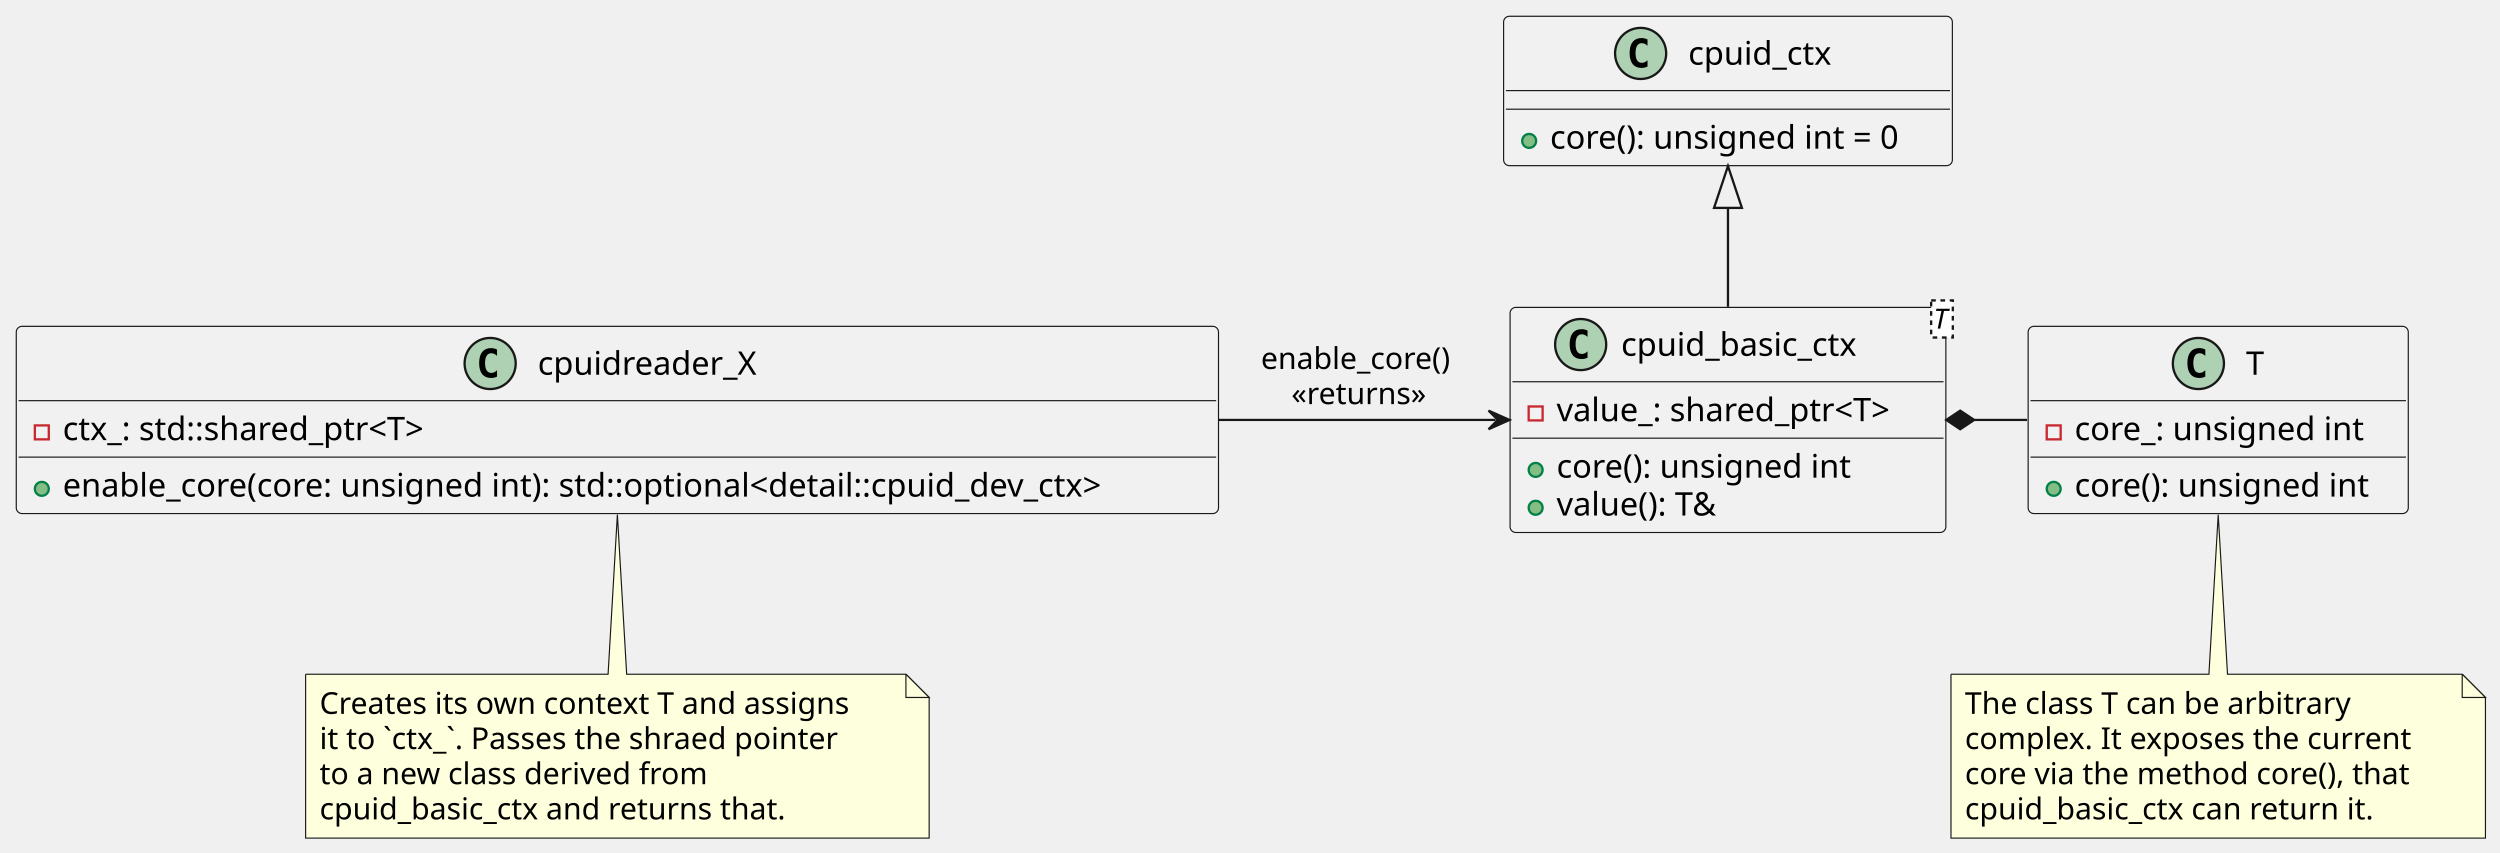
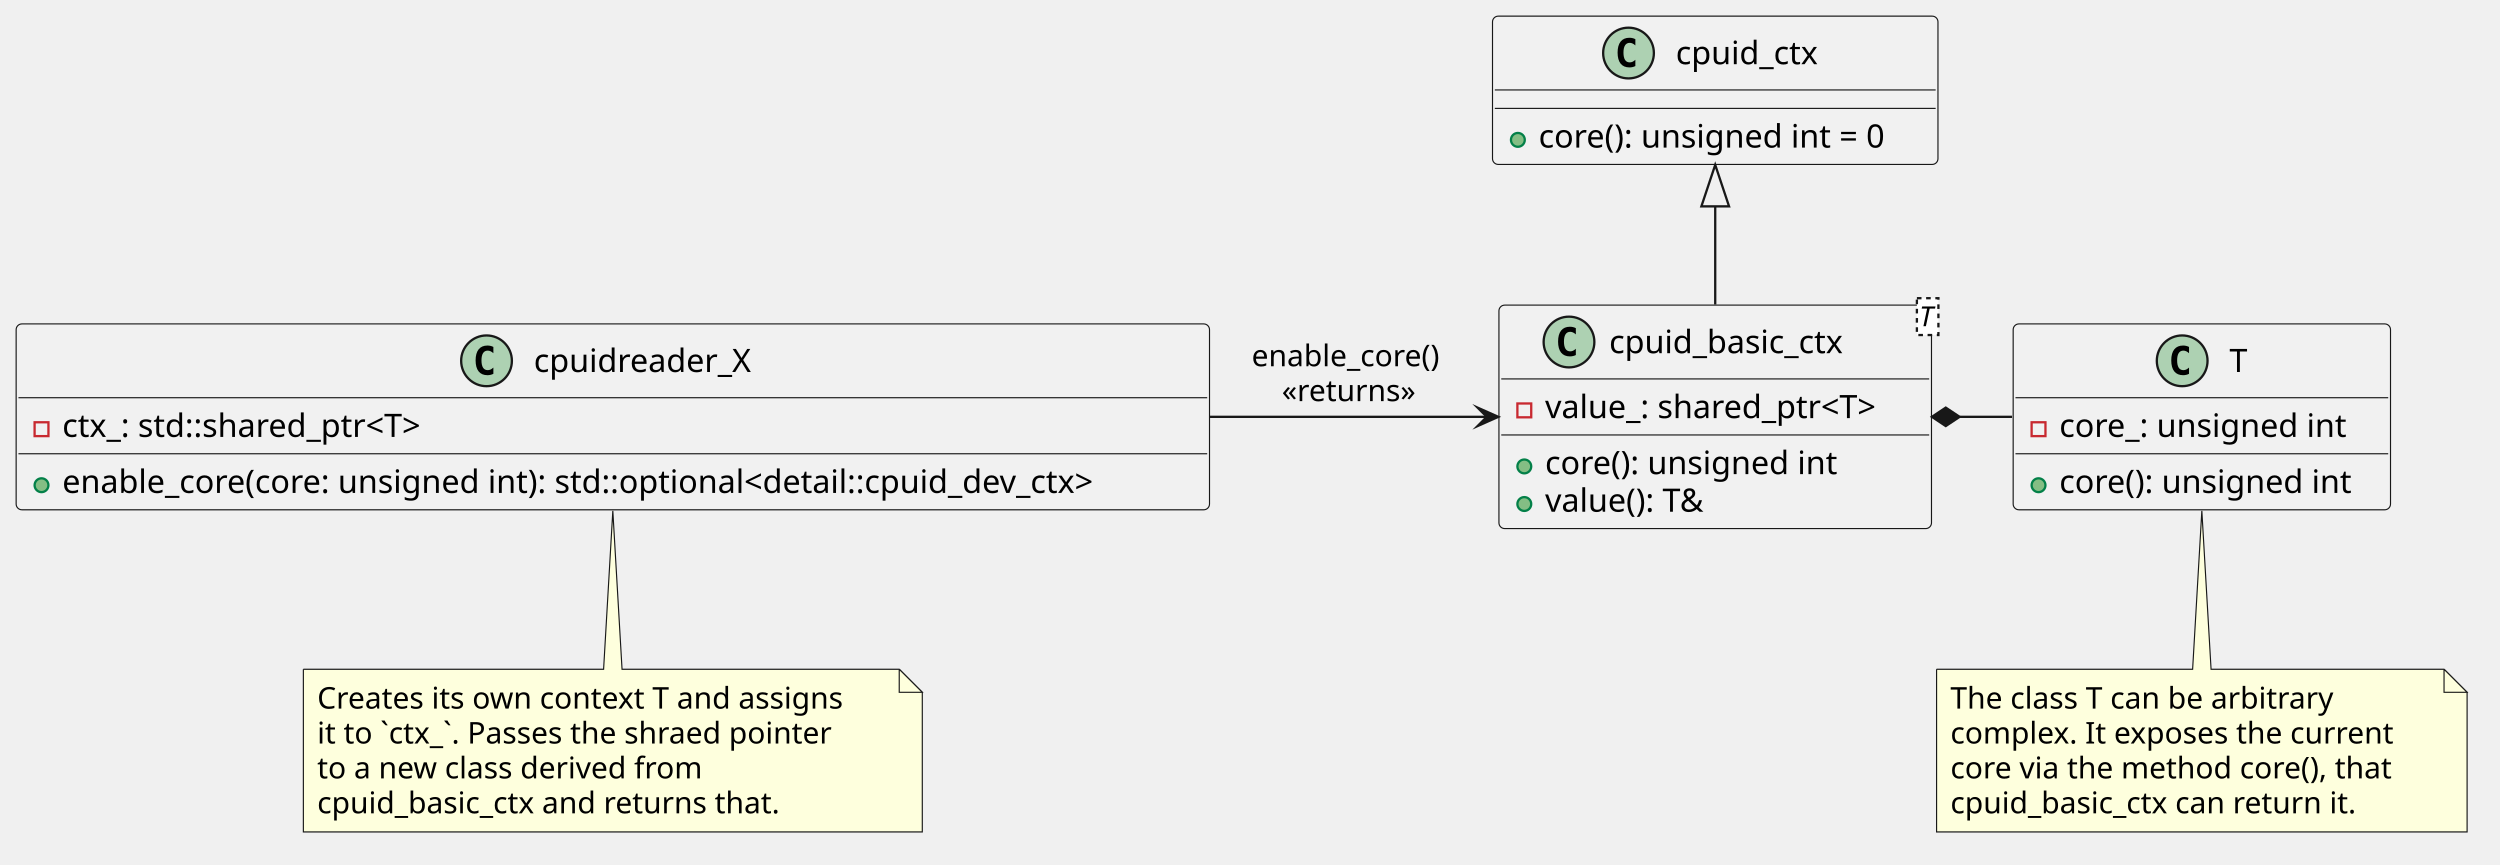
- <svg xmlns="http://www.w3.org/2000/svg" contentStyleType="text/css" data-diagram-type="CLASS" height="367px" preserveAspectRatio="none" style="width:1076px;height:367px;background:#FFFFFF;" version="1.1" viewBox="0 0 1076 367" width="1076px" zoomAndPan="magnify">
+ <svg xmlns="http://www.w3.org/2000/svg" version="1.1" data-diagram-type="CLASS" style="width:1084px;height:375px;background:#FFFFFF;" width="1084px" height="375px" viewBox="0 0 1084 375" zoomAndPan="magnify" preserveAspectRatio="none" contentStyleType="text/css">
  <defs />
-   <g>
-     <g class="entity" data-entity="cpuid_ctx" data-source-line="1" data-uid="ent0002" id="entity_cpuid_ctx">
-       <rect fill="#F1F1F1" height="64.297" rx="2.5" ry="2.5" style="stroke:#181818;stroke-width:0.5;" width="193.152" x="647.15" y="7" />
-       <ellipse cx="706.124" cy="23" fill="#ADD1B2" rx="11" ry="11" style="stroke:#181818;stroke-width:1;" />
-       <path d="M709.092,28.641 Q708.514,28.938 707.874,29.078 Q707.233,29.234 706.53,29.234 Q704.03,29.234 702.702,27.594 Q701.389,25.938 701.389,22.812 Q701.389,19.688 702.702,18.031 Q704.03,16.375 706.53,16.375 Q707.233,16.375 707.874,16.531 Q708.53,16.688 709.092,16.984 L709.092,19.703 Q708.467,19.125 707.874,18.859 Q707.28,18.578 706.655,18.578 Q705.311,18.578 704.624,19.656 Q703.936,20.719 703.936,22.812 Q703.936,24.906 704.624,25.984 Q705.311,27.047 706.655,27.047 Q707.28,27.047 707.874,26.781 Q708.467,26.5 709.092,25.922 L709.092,28.641 Z " fill="#000000" />
-       <text fill="#000000" font-family="sans-serif" font-size="14" lengthAdjust="spacing" textLength="66.705" x="726.624" y="27.847">cpuid_ctx</text>
-       <line style="stroke:#181818;stroke-width:0.5;" x1="648.15" x2="839.302" y1="39" y2="39" />
-       <line style="stroke:#181818;stroke-width:0.5;" x1="648.15" x2="839.302" y1="47" y2="47" />
-       <ellipse cx="658.15" cy="60.648" fill="#84BE84" rx="3" ry="3" style="stroke:#038048;stroke-width:1;" />
-       <text fill="#000000" font-family="sans-serif" font-size="14" lengthAdjust="spacing" textLength="167.152" x="667.15" y="63.995">core(): unsigned int = 0</text>
+   <g font-family="sans-serif" lengthAdjust="spacing">
+     <g class="entity" data-qualified-name="cpuid_ctx" id="ent0001" data-source-line="2">
+       <rect x="647.15" y="7" width="193.152" height="64.297" fill="#F1F1F1" style="stroke:#181818;stroke-width:0.5;" rx="2.5" ry="2.5" />
+       <ellipse cx="706.124" cy="23" rx="11" ry="11" fill="#ADD1B2" style="stroke:#181818;stroke-width:1;" />
+       <path d="M709.092,28.641 Q708.514,28.938 707.874,29.078 Q707.233,29.234 706.53,29.234 Q704.03,29.234 702.702,27.594 Q701.389,25.938 701.389,22.813 Q701.389,19.688 702.702,18.031 Q704.03,16.375 706.53,16.375 Q707.233,16.375 707.874,16.531 Q708.53,16.688 709.092,16.984 L709.092,19.703 Q708.467,19.125 707.874,18.859 Q707.28,18.578 706.655,18.578 Q705.311,18.578 704.624,19.656 Q703.936,20.719 703.936,22.813 Q703.936,24.906 704.624,25.984 Q705.311,27.047 706.655,27.047 Q707.28,27.047 707.874,26.781 Q708.467,26.5 709.092,25.922 L709.092,28.641 Z " fill="#000" />
+       <text x="726.624" y="27.847" fill="#000" font-size="14" textLength="66.705">cpuid_ctx</text>
+       <line x1="648.15" y1="39" x2="839.302" y2="39" style="stroke:#181818;stroke-width:0.5;" />
+       <line x1="648.15" y1="47" x2="839.302" y2="47" style="stroke:#181818;stroke-width:0.5;" />
+       <g data-visibility-modifier="PUBLIC_METHOD">
+         <ellipse cx="658.15" cy="60.648" rx="3" ry="3" fill="#84BE84" style="stroke:#038048;stroke-width:1;" />
+       </g>
+       <text x="667.15" y="63.995" fill="#000" font-size="14" textLength="167.152">core(): unsigned int = 0</text>
    </g>
-     <g class="entity" data-entity="cpuid_basic_ctx" data-source-line="5" data-uid="ent0003" id="entity_cpuid_basic_ctx">
-       <rect fill="#F1F1F1" height="96.891" rx="2.5" ry="2.5" style="stroke:#181818;stroke-width:0.5;" width="187.554" x="649.94" y="132.3" />
-       <ellipse cx="680.317" cy="148.3" fill="#ADD1B2" rx="11" ry="11" style="stroke:#181818;stroke-width:1;" />
-       <path d="M683.286,153.941 Q682.708,154.238 682.067,154.378 Q681.427,154.534 680.724,154.534 Q678.224,154.534 676.895,152.894 Q675.583,151.238 675.583,148.113 Q675.583,144.988 676.895,143.331 Q678.224,141.675 680.724,141.675 Q681.427,141.675 682.067,141.831 Q682.724,141.988 683.286,142.284 L683.286,145.003 Q682.661,144.425 682.067,144.159 Q681.474,143.878 680.849,143.878 Q679.505,143.878 678.817,144.956 Q678.13,146.019 678.13,148.113 Q678.13,150.206 678.817,151.284 Q679.505,152.347 680.849,152.347 Q681.474,152.347 682.067,152.081 Q682.661,151.8 683.286,151.222 L683.286,153.941 Z " fill="#000000" />
-       <text fill="#000000" font-family="sans-serif" font-size="14" lengthAdjust="spacing" textLength="110.052" x="697.735" y="153.147">cpuid_basic_ctx</text>
-       <rect fill="#FFFFFF" height="15.969" style="stroke:#181818;stroke-width:1;stroke-dasharray:2,2;" width="9.33" x="831.164" y="129.3" />
-       <text fill="#000000" font-family="sans-serif" font-size="12" font-style="italic" lengthAdjust="spacing" textLength="7.33" x="832.164" y="141.439">T</text>
-       <line style="stroke:#181818;stroke-width:0.5;" x1="650.94" x2="836.494" y1="164.3" y2="164.3" />
-       <rect fill="none" height="6" style="stroke:#C82930;stroke-width:1;" width="6" x="657.94" y="174.948" />
-       <text fill="#000000" font-family="sans-serif" font-size="14" lengthAdjust="spacing" textLength="161.554" x="669.94" y="181.295">value_: shared_ptr&lt;T&gt;</text>
-       <line style="stroke:#181818;stroke-width:0.5;" x1="650.94" x2="836.494" y1="188.597" y2="188.597" />
-       <ellipse cx="660.94" cy="202.245" fill="#84BE84" rx="3" ry="3" style="stroke:#038048;stroke-width:1;" />
-       <text fill="#000000" font-family="sans-serif" font-size="14" lengthAdjust="spacing" textLength="137.614" x="669.94" y="205.592">core(): unsigned int</text>
-       <ellipse cx="660.94" cy="218.542" fill="#84BE84" rx="3" ry="3" style="stroke:#038048;stroke-width:1;" />
-       <text fill="#000000" font-family="sans-serif" font-size="14" lengthAdjust="spacing" textLength="77.8" x="669.94" y="221.889">value(): T&amp;</text>
+     <g class="entity" data-qualified-name="cpuid_basic_ctx" id="ent0002" data-source-line="6">
+       <rect x="649.94" y="132.3" width="187.554" height="96.891" fill="#F1F1F1" style="stroke:#181818;stroke-width:0.5;" rx="2.5" ry="2.5" />
+       <ellipse cx="680.317" cy="148.3" rx="11" ry="11" fill="#ADD1B2" style="stroke:#181818;stroke-width:1;" />
+       <path d="M683.286,153.941 Q682.708,154.238 682.067,154.378 Q681.427,154.534 680.724,154.534 Q678.224,154.534 676.895,152.894 Q675.583,151.238 675.583,148.113 Q675.583,144.988 676.895,143.331 Q678.224,141.675 680.724,141.675 Q681.427,141.675 682.067,141.831 Q682.724,141.988 683.286,142.284 L683.286,145.003 Q682.661,144.425 682.067,144.159 Q681.474,143.878 680.849,143.878 Q679.505,143.878 678.817,144.956 Q678.13,146.019 678.13,148.113 Q678.13,150.206 678.817,151.284 Q679.505,152.347 680.849,152.347 Q681.474,152.347 682.067,152.081 Q682.661,151.8 683.286,151.222 L683.286,153.941 Z " fill="#000" />
+       <text x="697.735" y="153.147" fill="#000" font-size="14" textLength="110.052">cpuid_basic_ctx</text>
+       <rect x="831.164" y="129.3" width="9.33" height="15.969" fill="#FFF" style="stroke:#181818;stroke-width:1;stroke-dasharray:2,2;" />
+       <text x="832.164" y="141.439" fill="#000" font-size="12" font-style="italic">T</text>
+       <line x1="650.94" y1="164.3" x2="836.494" y2="164.3" style="stroke:#181818;stroke-width:0.5;" />
+       <g data-visibility-modifier="PRIVATE_FIELD">
+         <rect x="657.94" y="174.948" width="6" height="6" fill="none" style="stroke:#C82930;stroke-width:1;" />
+       </g>
+       <text x="669.94" y="181.295" fill="#000" font-size="14" textLength="161.554">value_: shared_ptr&lt;T&gt;</text>
+       <line x1="650.94" y1="188.597" x2="836.494" y2="188.597" style="stroke:#181818;stroke-width:0.5;" />
+       <g data-visibility-modifier="PUBLIC_METHOD">
+         <ellipse cx="660.94" cy="202.245" rx="3" ry="3" fill="#84BE84" style="stroke:#038048;stroke-width:1;" />
+       </g>
+       <text x="669.94" y="205.592" fill="#000" font-size="14" textLength="137.614">core(): unsigned int</text>
+       <g data-visibility-modifier="PUBLIC_METHOD">
+         <ellipse cx="660.94" cy="218.542" rx="3" ry="3" fill="#84BE84" style="stroke:#038048;stroke-width:1;" />
+       </g>
+       <text x="669.94" y="221.889" fill="#000" font-size="14" textLength="77.8">value(): T&amp;</text>
    </g>
-     <g class="entity" data-entity="T" data-source-line="13" data-uid="ent0005" id="entity_T">
-       <rect fill="#F1F1F1" height="80.594" rx="2.5" ry="2.5" style="stroke:#181818;stroke-width:0.5;" width="163.614" x="872.91" y="140.45" />
-       <ellipse cx="946.191" cy="156.45" fill="#ADD1B2" rx="11" ry="11" style="stroke:#181818;stroke-width:1;" />
-       <path d="M949.16,162.091 Q948.582,162.387 947.941,162.528 Q947.301,162.684 946.597,162.684 Q944.097,162.684 942.769,161.044 Q941.457,159.387 941.457,156.262 Q941.457,153.137 942.769,151.481 Q944.097,149.825 946.597,149.825 Q947.301,149.825 947.941,149.981 Q948.597,150.137 949.16,150.434 L949.16,153.153 Q948.535,152.575 947.941,152.309 Q947.347,152.028 946.722,152.028 Q945.379,152.028 944.691,153.106 Q944.004,154.169 944.004,156.262 Q944.004,158.356 944.691,159.434 Q945.379,160.497 946.722,160.497 Q947.347,160.497 947.941,160.231 Q948.535,159.95 949.16,159.372 L949.16,162.091 Z " fill="#000000" />
-       <text fill="#000000" font-family="sans-serif" font-size="14" lengthAdjust="spacing" textLength="8.552" x="966.691" y="161.297">T</text>
-       <line style="stroke:#181818;stroke-width:0.5;" x1="873.91" x2="1035.524" y1="172.45" y2="172.45" />
-       <rect fill="none" height="6" style="stroke:#C82930;stroke-width:1;" width="6" x="880.91" y="183.098" />
-       <text fill="#000000" font-family="sans-serif" font-size="14" lengthAdjust="spacing" textLength="133.69" x="892.91" y="189.445">core_: unsigned int</text>
-       <line style="stroke:#181818;stroke-width:0.5;" x1="873.91" x2="1035.524" y1="196.747" y2="196.747" />
-       <ellipse cx="883.91" cy="210.395" fill="#84BE84" rx="3" ry="3" style="stroke:#038048;stroke-width:1;" />
-       <text fill="#000000" font-family="sans-serif" font-size="14" lengthAdjust="spacing" textLength="137.614" x="892.91" y="213.742">core(): unsigned int</text>
+     <g class="entity" data-qualified-name="T" id="ent0004" data-source-line="14">
+       <rect x="872.91" y="140.45" width="163.614" height="80.594" fill="#F1F1F1" style="stroke:#181818;stroke-width:0.5;" rx="2.5" ry="2.5" />
+       <ellipse cx="946.191" cy="156.45" rx="11" ry="11" fill="#ADD1B2" style="stroke:#181818;stroke-width:1;" />
+       <path d="M949.16,162.091 Q948.582,162.388 947.941,162.528 Q947.301,162.684 946.598,162.684 Q944.098,162.684 942.769,161.044 Q941.457,159.388 941.457,156.263 Q941.457,153.138 942.769,151.481 Q944.098,149.825 946.598,149.825 Q947.301,149.825 947.941,149.981 Q948.598,150.138 949.16,150.434 L949.16,153.153 Q948.535,152.575 947.941,152.309 Q947.348,152.028 946.723,152.028 Q945.379,152.028 944.691,153.106 Q944.004,154.169 944.004,156.263 Q944.004,158.356 944.691,159.434 Q945.379,160.497 946.723,160.497 Q947.348,160.497 947.941,160.231 Q948.535,159.95 949.16,159.372 L949.16,162.091 Z " fill="#000" />
+       <text x="966.691" y="161.297" fill="#000" font-size="14">T</text>
+       <line x1="873.91" y1="172.45" x2="1035.524" y2="172.45" style="stroke:#181818;stroke-width:0.5;" />
+       <g data-visibility-modifier="PRIVATE_FIELD">
+         <rect x="880.91" y="183.098" width="6" height="6" fill="none" style="stroke:#C82930;stroke-width:1;" />
+       </g>
+       <text x="892.91" y="189.445" fill="#000" font-size="14" textLength="133.69">core_: unsigned int</text>
+       <line x1="873.91" y1="196.747" x2="1035.524" y2="196.747" style="stroke:#181818;stroke-width:0.5;" />
+       <g data-visibility-modifier="PUBLIC_METHOD">
+         <ellipse cx="883.91" cy="210.395" rx="3" ry="3" fill="#84BE84" style="stroke:#038048;stroke-width:1;" />
+       </g>
+       <text x="892.91" y="213.742" fill="#000" font-size="14" textLength="137.614">core(): unsigned int</text>
    </g>
-     <g class="entity" data-entity="GMN6" data-source-line="18" data-uid="ent0007" id="entity_GMN6">
-       <path d="M839.7,290.19 L839.7,360.721 A0,0 0 0 0 839.7,360.721 L1069.735,360.721 A0,0 0 0 0 1069.735,360.721 L1069.735,300.19 L1059.735,290.19 L958.72,290.19 L954.72,221.5 L950.72,290.19 L839.7,290.19 A0,0 0 0 0 839.7,290.19" fill="#FEFFDD" style="stroke:#181818;stroke-width:0.5;" />
-       <path d="M1059.735,290.19 L1059.735,300.19 L1069.735,300.19 L1059.735,290.19" fill="#FEFFDD" style="stroke:#181818;stroke-width:0.5;" />
-       <text fill="#000000" font-family="sans-serif" font-size="13" lengthAdjust="spacing" textLength="181.276" x="845.7" y="307.257">The class T can be arbitrary</text>
-       <text fill="#000000" font-family="sans-serif" font-size="13" lengthAdjust="spacing" textLength="207.099" x="845.7" y="322.39">complex. It exposes the current</text>
-       <text fill="#000000" font-family="sans-serif" font-size="13" lengthAdjust="spacing" textLength="209.035" x="845.7" y="337.522">core via the method core(), that</text>
-       <text fill="#000000" font-family="sans-serif" font-size="13" lengthAdjust="spacing" textLength="191.045" x="845.7" y="352.655">cpuid_basic_ctx can return it.</text>
+     <g class="entity" data-qualified-name="GMN5" id="ent0006" data-source-line="19">
+       <path d="M839.7,290.19 L839.7,360.721 A0,0 0 0 0 839.7,360.721 L1069.735,360.721 A0,0 0 0 0 1069.735,360.721 L1069.735,300.19 L1059.735,290.19 L958.72,290.19 L954.72,221.5 L950.72,290.19 L839.7,290.19 A0,0 0 0 0 839.7,290.19" style="stroke:#181818;stroke-width:0.5;" fill="#FEFFDD" />
+       <path d="M1059.735,290.19 L1059.735,300.19 L1069.735,300.19 L1059.735,290.19" style="stroke:#181818;stroke-width:0.5;" fill="#FEFFDD" />
+       <text x="845.7" y="307.257" fill="#000" font-size="13" textLength="181.276">The class T can be arbitrary</text>
+       <text x="845.7" y="322.39" fill="#000" font-size="13" textLength="207.099">complex. It exposes the current</text>
+       <text x="845.7" y="337.523" fill="#000" font-size="13" textLength="209.035">core via the method core(), that</text>
+       <text x="845.7" y="352.655" fill="#000" font-size="13" textLength="191.045">cpuid_basic_ctx can return it.</text>
    </g>
-     <g class="entity" data-entity="cpuidreader_X" data-source-line="26" data-uid="ent0010" id="entity_cpuidreader_X">
-       <rect fill="#F1F1F1" height="80.594" rx="2.5" ry="2.5" style="stroke:#181818;stroke-width:0.5;" width="517.442" x="7" y="140.45" />
-       <ellipse cx="210.957" cy="156.45" fill="#ADD1B2" rx="11" ry="11" style="stroke:#181818;stroke-width:1;" />
-       <path d="M213.926,162.091 Q213.348,162.387 212.707,162.528 Q212.066,162.684 211.363,162.684 Q208.863,162.684 207.535,161.044 Q206.223,159.387 206.223,156.262 Q206.223,153.137 207.535,151.481 Q208.863,149.825 211.363,149.825 Q212.066,149.825 212.707,149.981 Q213.363,150.137 213.926,150.434 L213.926,153.153 Q213.301,152.575 212.707,152.309 Q212.113,152.028 211.488,152.028 Q210.144,152.028 209.457,153.106 Q208.769,154.169 208.769,156.262 Q208.769,158.356 209.457,159.434 Q210.144,160.497 211.488,160.497 Q212.113,160.497 212.707,160.231 Q213.301,159.95 213.926,159.372 L213.926,162.091 Z " fill="#000000" />
-       <text fill="#000000" font-family="sans-serif" font-size="14" lengthAdjust="spacing" textLength="101.028" x="231.457" y="161.297">cpuidreader_X</text>
-       <line style="stroke:#181818;stroke-width:0.5;" x1="8" x2="523.442" y1="172.45" y2="172.45" />
-       <rect fill="none" height="6" style="stroke:#C82930;stroke-width:1;" width="6" x="15" y="183.098" />
-       <text fill="#000000" font-family="sans-serif" font-size="14" lengthAdjust="spacing" textLength="175.889" x="27" y="189.445">ctx_: std::shared_ptr&lt;T&gt;</text>
-       <line style="stroke:#181818;stroke-width:0.5;" x1="8" x2="523.442" y1="196.747" y2="196.747" />
-       <ellipse cx="18" cy="210.395" fill="#84BE84" rx="3" ry="3" style="stroke:#038048;stroke-width:1;" />
-       <text fill="#000000" font-family="sans-serif" font-size="14" lengthAdjust="spacing" textLength="491.442" x="27" y="213.742">enable_core(core: unsigned int): std::optional&lt;detail::cpuid_dev_ctx&gt;</text>
+     <g class="entity" data-qualified-name="cpuidreader_X" id="ent0009" data-source-line="27">
+       <rect x="7" y="140.45" width="517.442" height="80.594" fill="#F1F1F1" style="stroke:#181818;stroke-width:0.5;" rx="2.5" ry="2.5" />
+       <ellipse cx="210.957" cy="156.45" rx="11" ry="11" fill="#ADD1B2" style="stroke:#181818;stroke-width:1;" />
+       <path d="M213.926,162.091 Q213.348,162.388 212.707,162.528 Q212.066,162.684 211.363,162.684 Q208.863,162.684 207.535,161.044 Q206.223,159.388 206.223,156.263 Q206.223,153.138 207.535,151.481 Q208.863,149.825 211.363,149.825 Q212.066,149.825 212.707,149.981 Q213.363,150.138 213.926,150.434 L213.926,153.153 Q213.301,152.575 212.707,152.309 Q212.113,152.028 211.488,152.028 Q210.145,152.028 209.457,153.106 Q208.77,154.169 208.77,156.263 Q208.77,158.356 209.457,159.434 Q210.145,160.497 211.488,160.497 Q212.113,160.497 212.707,160.231 Q213.301,159.95 213.926,159.372 L213.926,162.091 Z " fill="#000" />
+       <text x="231.457" y="161.297" fill="#000" font-size="14" textLength="101.028">cpuidreader_X</text>
+       <line x1="8" y1="172.45" x2="523.442" y2="172.45" style="stroke:#181818;stroke-width:0.5;" />
+       <g data-visibility-modifier="PRIVATE_FIELD">
+         <rect x="15" y="183.098" width="6" height="6" fill="none" style="stroke:#C82930;stroke-width:1;" />
+       </g>
+       <text x="27" y="189.445" fill="#000" font-size="14" textLength="175.889">ctx_: std::shared_ptr&lt;T&gt;</text>
+       <line x1="8" y1="196.747" x2="523.442" y2="196.747" style="stroke:#181818;stroke-width:0.5;" />
+       <g data-visibility-modifier="PUBLIC_METHOD">
+         <ellipse cx="18" cy="210.395" rx="3" ry="3" fill="#84BE84" style="stroke:#038048;stroke-width:1;" />
+       </g>
+       <text x="27" y="213.742" fill="#000" font-size="14" textLength="491.442">enable_core(core: unsigned int): std::optional&lt;detail::cpuid_dev_ctx&gt;</text>
    </g>
-     <g class="entity" data-entity="GMN11" data-source-line="31" data-uid="ent0012" id="entity_GMN11">
-       <path d="M131.54,290.19 L131.54,360.721 A0,0 0 0 0 131.54,360.721 L399.908,360.721 A0,0 0 0 0 399.908,360.721 L399.908,300.19 L389.908,290.19 L269.72,290.19 L265.72,221.5 L261.72,290.19 L131.54,290.19 A0,0 0 0 0 131.54,290.19" fill="#FEFFDD" style="stroke:#181818;stroke-width:0.5;" />
-       <path d="M389.908,290.19 L389.908,300.19 L399.908,300.19 L389.908,290.19" fill="#FEFFDD" style="stroke:#181818;stroke-width:0.5;" />
-       <text fill="#000000" font-family="sans-serif" font-size="13" lengthAdjust="spacing" textLength="247.368" x="137.54" y="307.257">Creates its own context T and assigns</text>
-       <text fill="#000000" font-family="sans-serif" font-size="13" lengthAdjust="spacing" textLength="246.651" x="137.54" y="322.39">it to `ctx_`. Passes the shraed pointer</text>
-       <text fill="#000000" font-family="sans-serif" font-size="13" lengthAdjust="spacing" textLength="180.508" x="137.54" y="337.522">to a new class derived from</text>
-       <text fill="#000000" font-family="sans-serif" font-size="13" lengthAdjust="spacing" textLength="216.614" x="137.54" y="352.655">cpuid_basic_ctx and returns that.</text>
+     <g class="entity" data-qualified-name="GMN10" id="ent0011" data-source-line="32">
+       <path d="M131.54,290.19 L131.54,360.721 A0,0 0 0 0 131.54,360.721 L399.908,360.721 A0,0 0 0 0 399.908,360.721 L399.908,300.19 L389.908,290.19 L269.72,290.19 L265.72,221.5 L261.72,290.19 L131.54,290.19 A0,0 0 0 0 131.54,290.19" style="stroke:#181818;stroke-width:0.5;" fill="#FEFFDD" />
+       <path d="M389.908,290.19 L389.908,300.19 L399.908,300.19 L389.908,290.19" style="stroke:#181818;stroke-width:0.5;" fill="#FEFFDD" />
+       <text x="137.54" y="307.257" fill="#000" font-size="13" textLength="247.368">Creates its own context T and assigns</text>
+       <text x="137.54" y="322.39" fill="#000" font-size="13" textLength="246.651">it to `ctx_`. Passes the shraed pointer</text>
+       <text x="137.54" y="337.523" fill="#000" font-size="13" textLength="180.508">to a new class derived from</text>
+       <text x="137.54" y="352.655" fill="#000" font-size="13" textLength="216.614">cpuid_basic_ctx and returns that.</text>
    </g>
-     <g class="link" data-entity-1="cpuid_ctx" data-entity-2="cpuid_basic_ctx" data-source-line="11" data-uid="lnk4" id="link_cpuid_ctx_cpuid_basic_ctx">
-       <path codeLine="11" d="M743.72,89.48 C743.72,107.32 743.72,112.05 743.72,132.06" fill="none" id="cpuid_ctx-backto-cpuid_basic_ctx" style="stroke:#181818;stroke-width:1;" />
-       <polygon fill="none" points="743.72,71.48,737.72,89.48,749.72,89.48,743.72,71.48" style="stroke:#181818;stroke-width:1;" />
+     <g class="link" data-entity-1="ent0001" data-entity-2="ent0002" id="lnk3" data-source-line="12" data-link-type="extension">
+       <path d="M743.72,89.48 C743.72,107.32 743.72,112.05 743.72,132.06" style="stroke:#181818;stroke-width:1;" fill="none" id="cpuid_ctx-backto-cpuid_basic_ctx" codeLine="12" />
+       <polygon points="743.72,71.48,737.72,89.48,749.72,89.48,743.72,71.48" fill="none" style="stroke:#181818;stroke-width:1;stroke-linejoin:miter;stroke-miterlimit:10;" />
    </g>
-     <g class="link" data-entity-1="cpuid_basic_ctx" data-entity-2="T" data-source-line="24" data-uid="lnk9" id="link_cpuid_basic_ctx_T">
-       <path codeLine="24" d="M849.68,180.74 C861.26,180.74 860.85,180.74 872.43,180.74" fill="none" id="cpuid_basic_ctx-backto-T" style="stroke:#181818;stroke-width:1;" />
-       <polygon fill="#181818" points="837.68,180.74,843.68,184.74,849.68,180.74,843.68,176.74,837.68,180.74" style="stroke:#181818;stroke-width:1;" />
+     <g class="link" data-entity-1="ent0002" data-entity-2="ent0004" id="lnk8" data-source-line="25" data-link-type="composition">
+       <path d="M849.68,180.74 C861.26,180.74 860.85,180.74 872.43,180.74" style="stroke:#181818;stroke-width:1;" fill="none" id="cpuid_basic_ctx-backto-T" codeLine="25" />
+       <polygon points="837.68,180.74,843.68,184.74,849.68,180.74,843.68,176.74,837.68,180.74" fill="#181818" style="stroke:#181818;stroke-width:1;stroke-linejoin:miter;stroke-miterlimit:10;" />
    </g>
-     <g class="link" data-entity-1="cpuidreader_X" data-entity-2="cpuid_basic_ctx" data-source-line="37" data-uid="lnk14" id="link_cpuidreader_X_cpuid_basic_ctx">
-       <path codeLine="37" d="M524.66,180.74 C569.37,180.74 607.15,180.74 643.67,180.74" fill="none" id="cpuidreader_X-to-cpuid_basic_ctx" style="stroke:#181818;stroke-width:1;" />
-       <polygon fill="#181818" points="649.67,180.74,640.67,176.74,644.67,180.74,640.67,184.74,649.67,180.74" style="stroke:#181818;stroke-width:1;" />
-       <text fill="#000000" font-family="sans-serif" font-size="13" lengthAdjust="spacing" textLength="89.153" x="542.69" y="158.807">enable_core()</text>
-       <text fill="#000000" font-family="sans-serif" font-size="13" lengthAdjust="spacing" textLength="62.943" x="555.795" y="173.94">«returns»</text>
+     <g class="link" data-entity-1="ent0009" data-entity-2="ent0002" id="lnk13" data-source-line="38" data-link-type="dependency">
+       <path d="M524.66,180.74 C569.37,180.74 608.15,180.74 644.67,180.74" style="stroke:#181818;stroke-width:1;" fill="none" id="cpuidreader_X-to-cpuid_basic_ctx" codeLine="38" />
+       <polygon points="649.67,180.74,640.67,176.74,644.67,180.74,640.67,184.74,649.67,180.74" fill="#181818" style="stroke:#181818;stroke-width:1;stroke-linejoin:miter;stroke-miterlimit:10;" />
+       <text x="542.69" y="158.807" fill="#000" font-size="13" textLength="89.153">enable_core()</text>
+       <text x="555.795" y="173.94" fill="#000" font-size="13" textLength="62.943">«returns»</text>
    </g>
  </g>
</svg>
